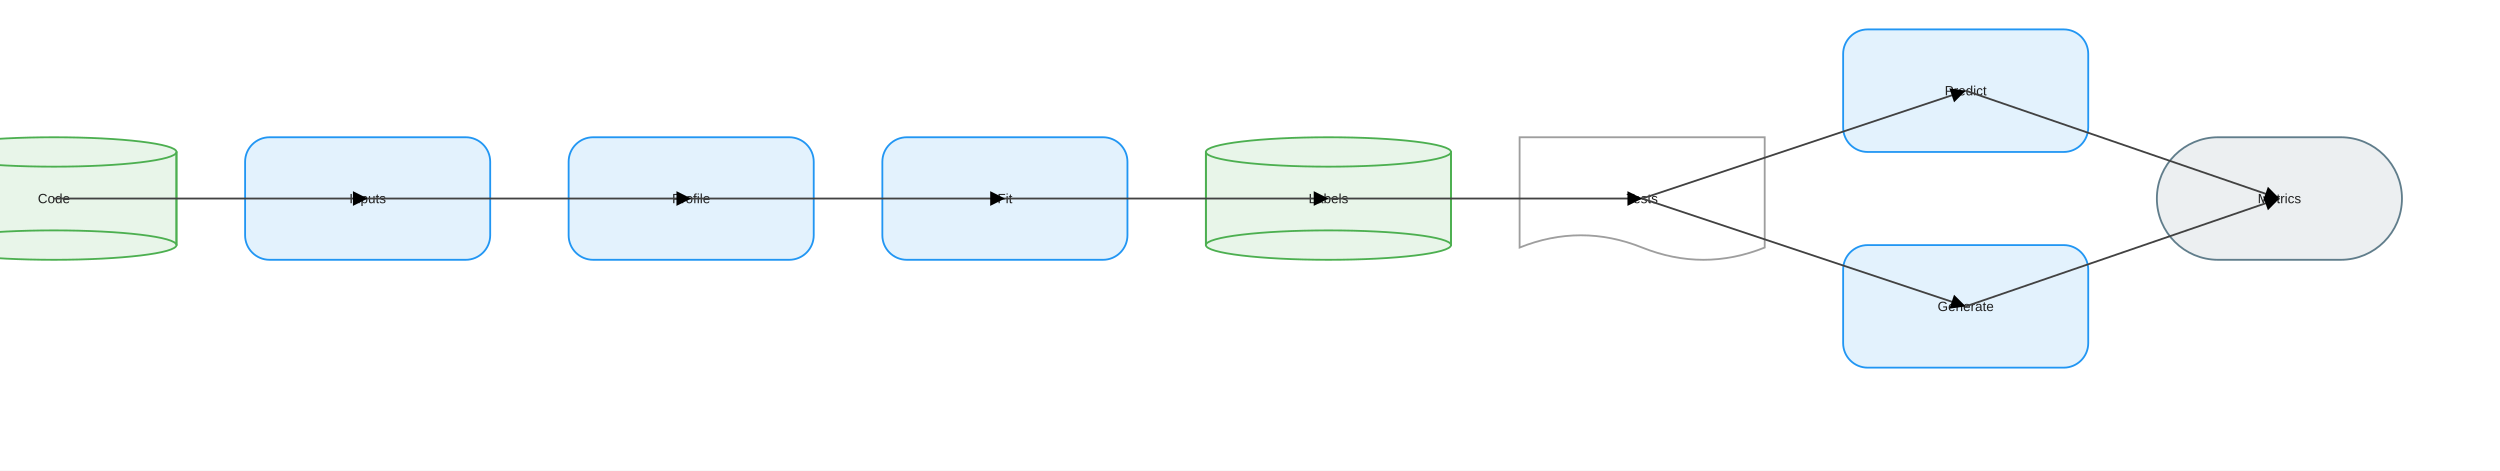
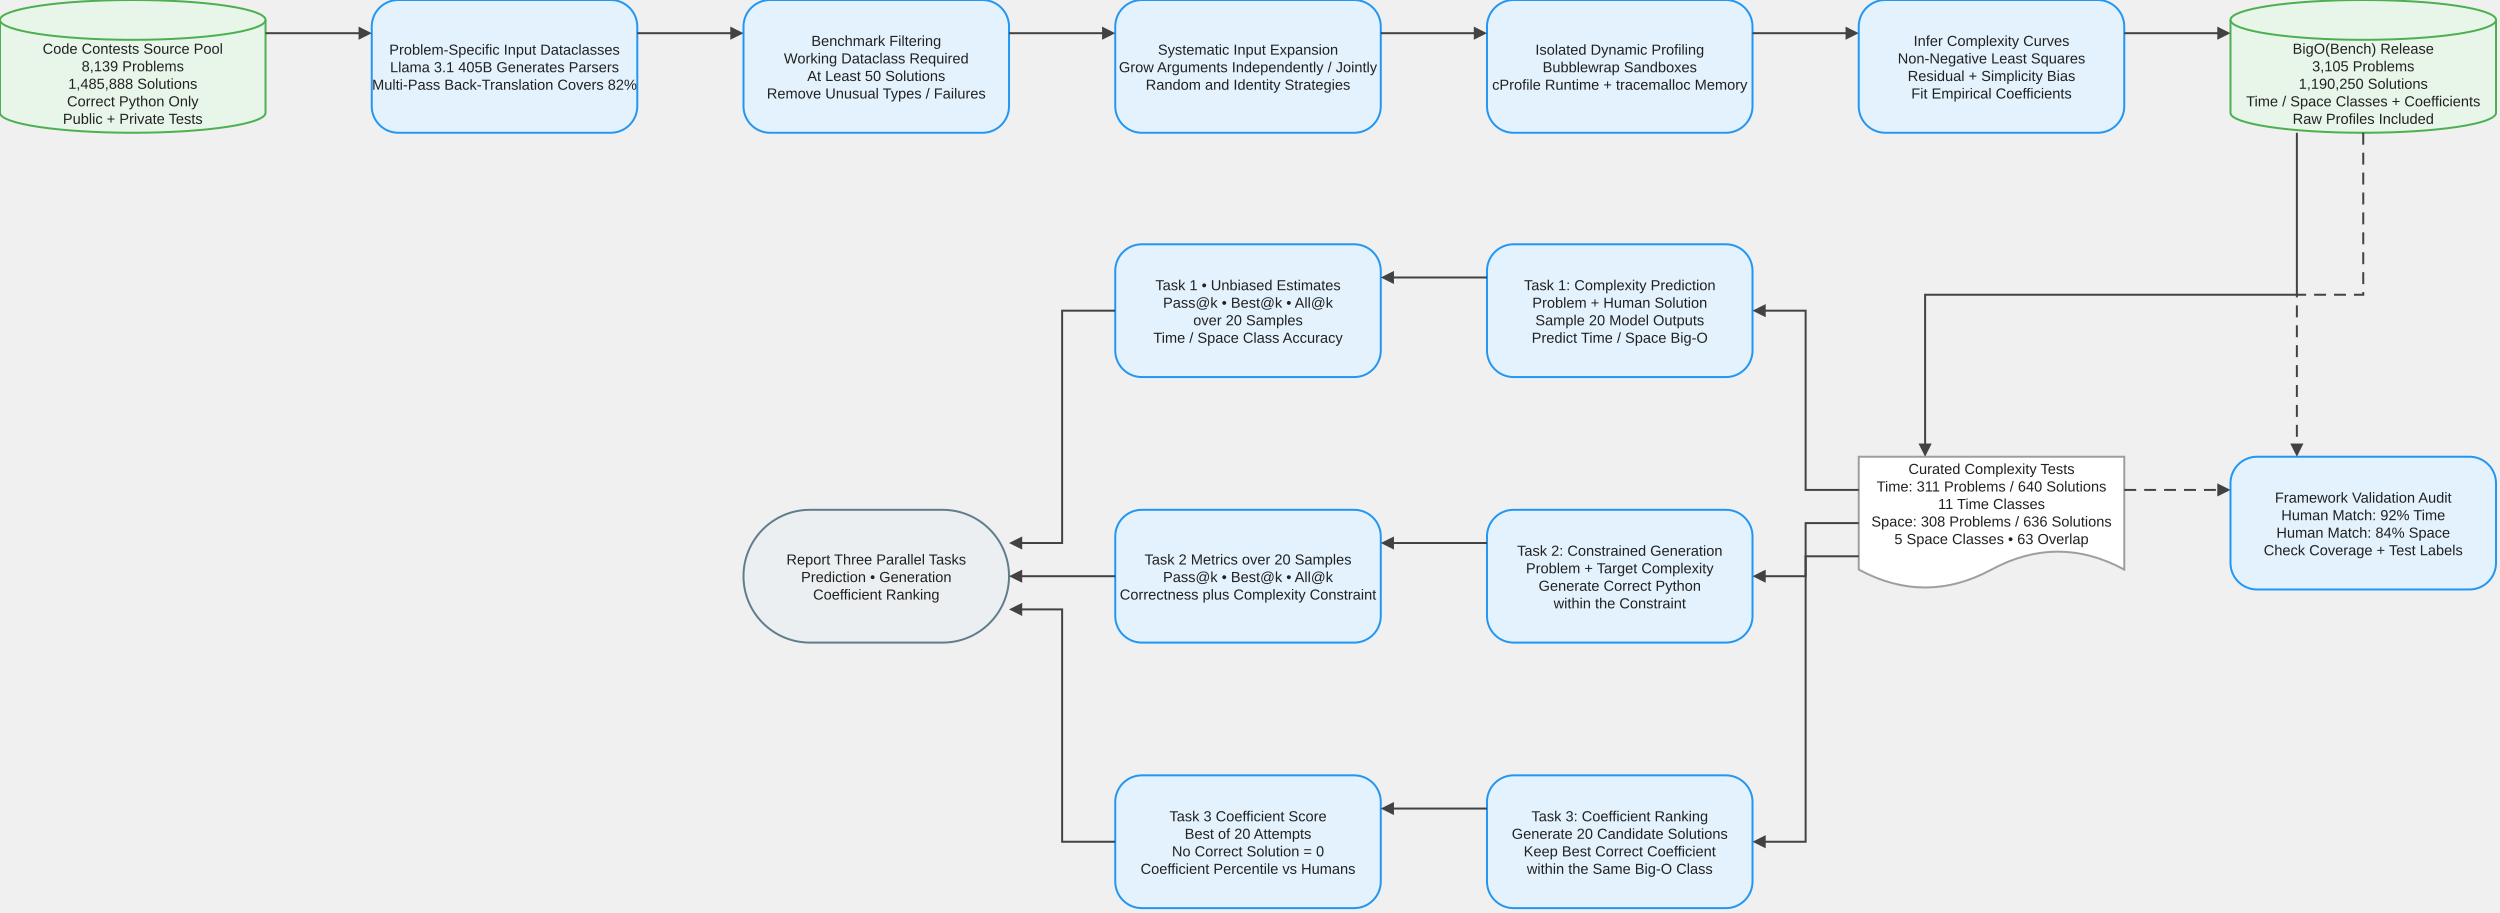
- <svg xmlns="http://www.w3.org/2000/svg" width="2040" height="384" viewBox="0 0 2040 384" data-drawio="PG14R3JhcGhNb2RlbCBkeD0iMTEyMCIgZHk9IjcyMCIgZ3JpZD0iMSIgZ3JpZFNpemU9IjgiIGd1aWRlcz0iMSIgdG9vbHRpcHM9IjEiIGNvbm5lY3Q9IjEiIGFycm93cz0iMSIgZm9sZD0iMSIgcGFnZT0iMSIgcGFnZVNjYWxlPSIxIiBwYWdlV2lkdGg9IjIwNDAiIHBhZ2VIZWlnaHQ9IjM4NCIgbWF0aD0iMSIgYmFja2dyb3VuZD0iI0ZGRkZGRiI+PHJvb3Q+PG14Q2VsbCBpZD0iMCIvPjxteENlbGwgaWQ9IjEiIHBhcmVudD0iMCIvPjxteENlbGwgaWQ9IjIiIHZhbHVlPSJDb2RlIiBzdHlsZT0ic2hhcGU9Y3lsaW5kZXIzO2JvdW5kZWRMYmw9MTtiYWNrZ3JvdW5kT3V0bGluZT0xO3NpemU9MTU7aHRtbD0xO3doaXRlU3BhY2U9d3JhcDtmaWxsQ29sb3I9I0U4RjVFOTtzdHJva2VDb2xvcj0jNENBRjUwO3N0cm9rZVdpZHRoPTEuNTtmb250Q29sb3I9IzIxMjEyMTtmb250U2l6ZT0xMTtmb250RmFtaWx5PUFyaWFsLCBIZWx2ZXRpY2EsIHNhbnMtc2VyaWY7dmVydGljYWxBbGlnbj1taWRkbGU7YWxpZ249Y2VudGVyIiB2ZXJ0ZXg9IjEiIHBhcmVudD0iMSI+PG14R2VvbWV0cnkgeD0iLTU2IiB5PSIxMTIiIHdpZHRoPSIyMDAiIGhlaWdodD0iMTAwIiBhcz0iZ2VvbWV0cnkiLz48L214Q2VsbD48bXhDZWxsIGlkPSIzIiB2YWx1ZT0iSW5wdXRzIiBzdHlsZT0icm91bmRlZD0xO2FyY1NpemU9MjA7aHRtbD0xO3doaXRlU3BhY2U9d3JhcDtmaWxsQ29sb3I9I0UzRjJGRDtzdHJva2VDb2xvcj0jMjE5NkYzO3N0cm9rZVdpZHRoPTEuNTtmb250Q29sb3I9IzIxMjEyMTtmb250U2l6ZT0xMTtmb250RmFtaWx5PUFyaWFsLCBIZWx2ZXRpY2EsIHNhbnMtc2VyaWY7dmVydGljYWxBbGlnbj1taWRkbGU7YWxpZ249Y2VudGVyIiB2ZXJ0ZXg9IjEiIHBhcmVudD0iMSI+PG14R2VvbWV0cnkgeD0iMjAwIiB5PSIxMTIiIHdpZHRoPSIyMDAiIGhlaWdodD0iMTAwIiBhcz0iZ2VvbWV0cnkiLz48L214Q2VsbD48bXhDZWxsIGlkPSI0IiB2YWx1ZT0iUHJvZmlsZSIgc3R5bGU9InJvdW5kZWQ9MTthcmNTaXplPTIwO2h0bWw9MTt3aGl0ZVNwYWNlPXdyYXA7ZmlsbENvbG9yPSNFM0YyRkQ7c3Ryb2tlQ29sb3I9IzIxOTZGMztzdHJva2VXaWR0aD0xLjU7Zm9udENvbG9yPSMyMTIxMjE7Zm9udFNpemU9MTE7Zm9udEZhbWlseT1BcmlhbCwgSGVsdmV0aWNhLCBzYW5zLXNlcmlmO3ZlcnRpY2FsQWxpZ249bWlkZGxlO2FsaWduPWNlbnRlciIgdmVydGV4PSIxIiBwYXJlbnQ9IjEiPjxteEdlb21ldHJ5IHg9IjQ2NCIgeT0iMTEyIiB3aWR0aD0iMjAwIiBoZWlnaHQ9IjEwMCIgYXM9Imdlb21ldHJ5Ii8+PC9teENlbGw+PG14Q2VsbCBpZD0iNSIgdmFsdWU9IkZpdCIgc3R5bGU9InJvdW5kZWQ9MTthcmNTaXplPTIwO2h0bWw9MTt3aGl0ZVNwYWNlPXdyYXA7ZmlsbENvbG9yPSNFM0YyRkQ7c3Ryb2tlQ29sb3I9IzIxOTZGMztzdHJva2VXaWR0aD0xLjU7Zm9udENvbG9yPSMyMTIxMjE7Zm9udFNpemU9MTE7Zm9udEZhbWlseT1BcmlhbCwgSGVsdmV0aWNhLCBzYW5zLXNlcmlmO3ZlcnRpY2FsQWxpZ249bWlkZGxlO2FsaWduPWNlbnRlciIgdmVydGV4PSIxIiBwYXJlbnQ9IjEiPjxteEdlb21ldHJ5IHg9IjcyMCIgeT0iMTEyIiB3aWR0aD0iMjAwIiBoZWlnaHQ9IjEwMCIgYXM9Imdlb21ldHJ5Ii8+PC9teENlbGw+PG14Q2VsbCBpZD0iNiIgdmFsdWU9IkxhYmVscyIgc3R5bGU9InNoYXBlPWN5bGluZGVyMztib3VuZGVkTGJsPTE7YmFja2dyb3VuZE91dGxpbmU9MTtzaXplPTE1O2h0bWw9MTt3aGl0ZVNwYWNlPXdyYXA7ZmlsbENvbG9yPSNFOEY1RTk7c3Ryb2tlQ29sb3I9IzRDQUY1MDtzdHJva2VXaWR0aD0xLjU7Zm9udENvbG9yPSMyMTIxMjE7Zm9udFNpemU9MTE7Zm9udEZhbWlseT1BcmlhbCwgSGVsdmV0aWNhLCBzYW5zLXNlcmlmO3ZlcnRpY2FsQWxpZ249bWlkZGxlO2FsaWduPWNlbnRlciIgdmVydGV4PSIxIiBwYXJlbnQ9IjEiPjxteEdlb21ldHJ5IHg9Ijk4NCIgeT0iMTEyIiB3aWR0aD0iMjAwIiBoZWlnaHQ9IjEwMCIgYXM9Imdlb21ldHJ5Ii8+PC9teENlbGw+PG14Q2VsbCBpZD0iNyIgdmFsdWU9IlRlc3RzIiBzdHlsZT0ic2hhcGU9ZG9jdW1lbnQ7Ym91bmRlZExibD0xO2h0bWw9MTt3aGl0ZVNwYWNlPXdyYXA7ZmlsbENvbG9yPSNGRkZGRkY7c3Ryb2tlQ29sb3I9IzlFOUU5RTtzdHJva2VXaWR0aD0xLjU7Zm9udENvbG9yPSMyMTIxMjE7Zm9udFNpemU9MTE7Zm9udEZhbWlseT1BcmlhbCwgSGVsdmV0aWNhLCBzYW5zLXNlcmlmO3ZlcnRpY2FsQWxpZ249bWlkZGxlO2FsaWduPWNlbnRlciIgdmVydGV4PSIxIiBwYXJlbnQ9IjEiPjxteEdlb21ldHJ5IHg9IjEyNDAiIHk9IjExMiIgd2lkdGg9IjIwMCIgaGVpZ2h0PSIxMDAiIGFzPSJnZW9tZXRyeSIvPjwvbXhDZWxsPjxteENlbGwgaWQ9IjgiIHZhbHVlPSJQcmVkaWN0IiBzdHlsZT0icm91bmRlZD0xO2FyY1NpemU9MjA7aHRtbD0xO3doaXRlU3BhY2U9d3JhcDtmaWxsQ29sb3I9I0UzRjJGRDtzdHJva2VDb2xvcj0jMjE5NkYzO3N0cm9rZVdpZHRoPTEuNTtmb250Q29sb3I9IzIxMjEyMTtmb250U2l6ZT0xMTtmb250RmFtaWx5PUFyaWFsLCBIZWx2ZXRpY2EsIHNhbnMtc2VyaWY7dmVydGljYWxBbGlnbj1taWRkbGU7YWxpZ249Y2VudGVyIiB2ZXJ0ZXg9IjEiIHBhcmVudD0iMSI+PG14R2VvbWV0cnkgeD0iMTUwNCIgeT0iMjQiIHdpZHRoPSIyMDAiIGhlaWdodD0iMTAwIiBhcz0iZ2VvbWV0cnkiLz48L214Q2VsbD48bXhDZWxsIGlkPSI5IiB2YWx1ZT0iR2VuZXJhdGUiIHN0eWxlPSJyb3VuZGVkPTE7YXJjU2l6ZT0yMDtodG1sPTE7d2hpdGVTcGFjZT13cmFwO2ZpbGxDb2xvcj0jRTNGMkZEO3N0cm9rZUNvbG9yPSMyMTk2RjM7c3Ryb2tlV2lkdGg9MS41O2ZvbnRDb2xvcj0jMjEyMTIxO2ZvbnRTaXplPTExO2ZvbnRGYW1pbHk9QXJpYWwsIEhlbHZldGljYSwgc2Fucy1zZXJpZjt2ZXJ0aWNhbEFsaWduPW1pZGRsZTthbGlnbj1jZW50ZXIiIHZlcnRleD0iMSIgcGFyZW50PSIxIj48bXhHZW9tZXRyeSB4PSIxNTA0IiB5PSIyMDAiIHdpZHRoPSIyMDAiIGhlaWdodD0iMTAwIiBhcz0iZ2VvbWV0cnkiLz48L214Q2VsbD48bXhDZWxsIGlkPSIxMCIgdmFsdWU9Ik1ldHJpY3MiIHN0eWxlPSJyb3VuZGVkPTE7YXJjU2l6ZT01MDtodG1sPTE7d2hpdGVTcGFjZT13cmFwO2ZpbGxDb2xvcj0jRUNFRkYxO3N0cm9rZUNvbG9yPSM2MDdEOEI7c3Ryb2tlV2lkdGg9MS41O2ZvbnRDb2xvcj0jMjEyMTIxO2ZvbnRTaXplPTExO2ZvbnRGYW1pbHk9QXJpYWwsIEhlbHZldGljYSwgc2Fucy1zZXJpZjt2ZXJ0aWNhbEFsaWduPW1pZGRsZTthbGlnbj1jZW50ZXIiIHZlcnRleD0iMSIgcGFyZW50PSIxIj48bXhHZW9tZXRyeSB4PSIxNzYwIiB5PSIxMTIiIHdpZHRoPSIyMDAiIGhlaWdodD0iMTAwIiBhcz0iZ2VvbWV0cnkiLz48L214Q2VsbD48bXhDZWxsIGlkPSIxMSIgdmFsdWU9IiIgc3R5bGU9ImVkZ2VTdHlsZT1vcnRob2dvbmFsRWRnZVN0eWxlO3JvdW5kZWQ9MDtvcnRob2dvbmFsTG9vcD0xO2pldHR5U2l6ZT1hdXRvO2h0bWw9MTtzdHJva2VDb2xvcj0jNDI0MjQyO3N0cm9rZVdpZHRoPTEuNTtlbmRBcnJvdz1ibG9jaztlbmRGaWxsPTE7ZXhpdFg9MTtleGl0WT0wLjI1O2V4aXREeD0wO2V4aXREeT0wO2VudHJ5WD0wO2VudHJ5WT0wLjI1O2VudHJ5RHg9MDtlbnRyeUR5PTA7anVtcFN0eWxlPWFyYztqdW1wU2l6ZT04IiBlZGdlPSIxIiBwYXJlbnQ9IjEiIHNvdXJjZT0iMiIgdGFyZ2V0PSIzIj48bXhHZW9tZXRyeSByZWxhdGl2ZT0iMSIgYXM9Imdlb21ldHJ5Ij48L214R2VvbWV0cnk+PC9teENlbGw+PG14Q2VsbCBpZD0iMTIiIHZhbHVlPSIiIHN0eWxlPSJlZGdlU3R5bGU9b3J0aG9nb25hbEVkZ2VTdHlsZTtyb3VuZGVkPTA7b3J0aG9nb25hbExvb3A9MTtqZXR0eVNpemU9YXV0bztodG1sPTE7c3Ryb2tlQ29sb3I9IzQyNDI0MjtzdHJva2VXaWR0aD0xLjU7ZW5kQXJyb3c9YmxvY2s7ZW5kRmlsbD0xO2V4aXRYPTE7ZXhpdFk9MC4yNTtleGl0RHg9MDtleGl0RHk9MDtlbnRyeVg9MDtlbnRyeVk9MC4yNTtlbnRyeUR4PTA7ZW50cnlEeT0wO2p1bXBTdHlsZT1hcmM7anVtcFNpemU9OCIgZWRnZT0iMSIgcGFyZW50PSIxIiBzb3VyY2U9IjMiIHRhcmdldD0iNCI+PG14R2VvbWV0cnkgcmVsYXRpdmU9IjEiIGFzPSJnZW9tZXRyeSI+PC9teEdlb21ldHJ5PjwvbXhDZWxsPjxteENlbGwgaWQ9IjEzIiB2YWx1ZT0iIiBzdHlsZT0iZWRnZVN0eWxlPW9ydGhvZ29uYWxFZGdlU3R5bGU7cm91bmRlZD0wO29ydGhvZ29uYWxMb29wPTE7amV0dHlTaXplPWF1dG87aHRtbD0xO3N0cm9rZUNvbG9yPSM0MjQyNDI7c3Ryb2tlV2lkdGg9MS41O2VuZEFycm93PWJsb2NrO2VuZEZpbGw9MTtleGl0WD0xO2V4aXRZPTAuMjU7ZXhpdER4PTA7ZXhpdER5PTA7ZW50cnlYPTA7ZW50cnlZPTAuMjU7ZW50cnlEeD0wO2VudHJ5RHk9MDtqdW1wU3R5bGU9YXJjO2p1bXBTaXplPTgiIGVkZ2U9IjEiIHBhcmVudD0iMSIgc291cmNlPSI0IiB0YXJnZXQ9IjUiPjxteEdlb21ldHJ5IHJlbGF0aXZlPSIxIiBhcz0iZ2VvbWV0cnkiPjwvbXhHZW9tZXRyeT48L214Q2VsbD48bXhDZWxsIGlkPSIxNCIgdmFsdWU9IiIgc3R5bGU9ImVkZ2VTdHlsZT1vcnRob2dvbmFsRWRnZVN0eWxlO3JvdW5kZWQ9MDtvcnRob2dvbmFsTG9vcD0xO2pldHR5U2l6ZT1hdXRvO2h0bWw9MTtzdHJva2VDb2xvcj0jNDI0MjQyO3N0cm9rZVdpZHRoPTEuNTtlbmRBcnJvdz1ibG9jaztlbmRGaWxsPTE7ZXhpdFg9MTtleGl0WT0wLjI1O2V4aXREeD0wO2V4aXREeT0wO2VudHJ5WD0wO2VudHJ5WT0wLjI1O2VudHJ5RHg9MDtlbnRyeUR5PTA7anVtcFN0eWxlPWFyYztqdW1wU2l6ZT04IiBlZGdlPSIxIiBwYXJlbnQ9IjEiIHNvdXJjZT0iNSIgdGFyZ2V0PSI2Ij48bXhHZW9tZXRyeSByZWxhdGl2ZT0iMSIgYXM9Imdlb21ldHJ5Ij48L214R2VvbWV0cnk+PC9teENlbGw+PG14Q2VsbCBpZD0iMTUiIHZhbHVlPSIiIHN0eWxlPSJlZGdlU3R5bGU9b3J0aG9nb25hbEVkZ2VTdHlsZTtyb3VuZGVkPTA7b3J0aG9nb25hbExvb3A9MTtqZXR0eVNpemU9YXV0bztodG1sPTE7c3Ryb2tlQ29sb3I9IzQyNDI0MjtzdHJva2VXaWR0aD0xLjU7ZW5kQXJyb3c9YmxvY2s7ZW5kRmlsbD0xO2V4aXRYPTE7ZXhpdFk9MC4yNTtleGl0RHg9MDtleGl0RHk9MDtlbnRyeVg9MDtlbnRyeVk9MC4yNTtlbnRyeUR4PTA7ZW50cnlEeT0wO2p1bXBTdHlsZT1hcmM7anVtcFNpemU9OCIgZWRnZT0iMSIgcGFyZW50PSIxIiBzb3VyY2U9IjYiIHRhcmdldD0iNyI+PG14R2VvbWV0cnkgcmVsYXRpdmU9IjEiIGFzPSJnZW9tZXRyeSI+PC9teEdlb21ldHJ5PjwvbXhDZWxsPjxteENlbGwgaWQ9IjE2IiB2YWx1ZT0iIiBzdHlsZT0iZWRnZVN0eWxlPW9ydGhvZ29uYWxFZGdlU3R5bGU7cm91bmRlZD0wO29ydGhvZ29uYWxMb29wPTE7amV0dHlTaXplPWF1dG87aHRtbD0xO3N0cm9rZUNvbG9yPSM0MjQyNDI7c3Ryb2tlV2lkdGg9MS41O2VuZEFycm93PWJsb2NrO2VuZEZpbGw9MTtleGl0WD0xO2V4aXRZPTAuMjU7ZXhpdER4PTA7ZXhpdER5PTA7ZW50cnlYPTA7ZW50cnlZPTAuMjU7ZW50cnlEeD0wO2VudHJ5RHk9MDtqdW1wU3R5bGU9YXJjO2p1bXBTaXplPTgiIGVkZ2U9IjEiIHBhcmVudD0iMSIgc291cmNlPSI3IiB0YXJnZXQ9IjgiPjxteEdlb21ldHJ5IHJlbGF0aXZlPSIxIiBhcz0iZ2VvbWV0cnkiPjwvbXhHZW9tZXRyeT48L214Q2VsbD48bXhDZWxsIGlkPSIxNyIgdmFsdWU9IiIgc3R5bGU9ImVkZ2VTdHlsZT1vcnRob2dvbmFsRWRnZVN0eWxlO3JvdW5kZWQ9MDtvcnRob2dvbmFsTG9vcD0xO2pldHR5U2l6ZT1hdXRvO2h0bWw9MTtzdHJva2VDb2xvcj0jNDI0MjQyO3N0cm9rZVdpZHRoPTEuNTtlbmRBcnJvdz1ibG9jaztlbmRGaWxsPTE7ZXhpdFg9MTtleGl0WT0wLjU7ZXhpdER4PTA7ZXhpdER5PTA7ZW50cnlYPTA7ZW50cnlZPTAuMjU7ZW50cnlEeD0wO2VudHJ5RHk9MDtqdW1wU3R5bGU9YXJjO2p1bXBTaXplPTgiIGVkZ2U9IjEiIHBhcmVudD0iMSIgc291cmNlPSI3IiB0YXJnZXQ9IjkiPjxteEdlb21ldHJ5IHJlbGF0aXZlPSIxIiBhcz0iZ2VvbWV0cnkiPjwvbXhHZW9tZXRyeT48L214Q2VsbD48bXhDZWxsIGlkPSIxOCIgdmFsdWU9IiIgc3R5bGU9ImVkZ2VTdHlsZT1vcnRob2dvbmFsRWRnZVN0eWxlO3JvdW5kZWQ9MDtvcnRob2dvbmFsTG9vcD0xO2pldHR5U2l6ZT1hdXRvO2h0bWw9MTtzdHJva2VDb2xvcj0jNDI0MjQyO3N0cm9rZVdpZHRoPTEuNTtlbmRBcnJvdz1ibG9jaztlbmRGaWxsPTE7ZXhpdFg9MTtleGl0WT0wLjI1O2V4aXREeD0wO2V4aXREeT0wO2VudHJ5WD0wO2VudHJ5WT0wLjI1O2VudHJ5RHg9MDtlbnRyeUR5PTA7anVtcFN0eWxlPWFyYztqdW1wU2l6ZT04IiBlZGdlPSIxIiBwYXJlbnQ9IjEiIHNvdXJjZT0iOCIgdGFyZ2V0PSIxMCI+PG14R2VvbWV0cnkgcmVsYXRpdmU9IjEiIGFzPSJnZW9tZXRyeSI+PC9teEdlb21ldHJ5PjwvbXhDZWxsPjxteENlbGwgaWQ9IjE5IiB2YWx1ZT0iIiBzdHlsZT0iZWRnZVN0eWxlPW9ydGhvZ29uYWxFZGdlU3R5bGU7cm91bmRlZD0wO29ydGhvZ29uYWxMb29wPTE7amV0dHlTaXplPWF1dG87aHRtbD0xO3N0cm9rZUNvbG9yPSM0MjQyNDI7c3Ryb2tlV2lkdGg9MS41O2VuZEFycm93PWJsb2NrO2VuZEZpbGw9MTtleGl0WD0xO2V4aXRZPTAuMjU7ZXhpdER4PTA7ZXhpdER5PTA7ZW50cnlYPTA7ZW50cnlZPTAuNTtlbnRyeUR4PTA7ZW50cnlEeT0wO2p1bXBTdHlsZT1hcmM7anVtcFNpemU9OCIgZWRnZT0iMSIgcGFyZW50PSIxIiBzb3VyY2U9IjkiIHRhcmdldD0iMTAiPjxteEdlb21ldHJ5IHJlbGF0aXZlPSIxIiBhcz0iZ2VvbWV0cnkiPjwvbXhHZW9tZXRyeT48L214Q2VsbD48L3Jvb3Q+PC9teEdyYXBoTW9kZWw+">
-   <defs>
-     <marker id="arrow-block" viewBox="0 0 10 10" refX="10" refY="5" markerWidth="8" markerHeight="8" orient="auto-start-reverse">
-       <path d="M 0 0 L 10 5 L 0 10 Z" fill="currentColor" />
-     </marker>
-     <marker id="arrow-open" viewBox="0 0 10 10" refX="10" refY="5" markerWidth="8" markerHeight="8" orient="auto-start-reverse">
-       <path d="M 0 0 L 10 5 L 0 10" fill="none" stroke="currentColor" stroke-width="1.5" />
-     </marker>
-     <marker id="arrow-classic" viewBox="0 0 10 10" refX="10" refY="5" markerWidth="8" markerHeight="8" orient="auto-start-reverse">
-       <path d="M 0 0 L 10 5 L 0 10 L 3 5 Z" fill="currentColor" />
-     </marker>
-     <marker id="arrow-diamond" viewBox="0 0 12 12" refX="12" refY="6" markerWidth="10" markerHeight="10" orient="auto-start-reverse">
-       <path d="M 0 6 L 6 0 L 12 6 L 6 12 Z" fill="currentColor" />
-     </marker>
-   </defs>
-   <rect width="100%" height="100%" fill="#FFFFFF" />
-   <rect x="-56" y="124" width="200" height="76" fill="#E8F5E9" stroke="#4CAF50" stroke-width="1.5" />
-   <ellipse cx="44" cy="200" rx="100" ry="12" fill="#E8F5E9" stroke="#4CAF50" stroke-width="1.5" />
-   <ellipse cx="44" cy="124" rx="100" ry="12" fill="#E8F5E9" stroke="#4CAF50" stroke-width="1.5" />
-   <line x1="-56" y1="124" x2="-56" y2="200" stroke="#4CAF50" stroke-width="1.5" />
-   <line x1="144" y1="124" x2="144" y2="200" stroke="#4CAF50" stroke-width="1.5" />
-   <text x="44" y="162" text-anchor="middle" dominant-baseline="central" font-family="Arial, Helvetica, sans-serif" font-size="11" fill="#212121">Code</text>
-   <rect x="200" y="112" width="200" height="100" rx="20" fill="#E3F2FD" stroke="#2196F3" stroke-width="1.5" />
-   <text x="300" y="162" text-anchor="middle" dominant-baseline="central" font-family="Arial, Helvetica, sans-serif" font-size="11" fill="#212121">Inputs</text>
-   <rect x="464" y="112" width="200" height="100" rx="20" fill="#E3F2FD" stroke="#2196F3" stroke-width="1.5" />
-   <text x="564" y="162" text-anchor="middle" dominant-baseline="central" font-family="Arial, Helvetica, sans-serif" font-size="11" fill="#212121">Profile</text>
-   <rect x="720" y="112" width="200" height="100" rx="20" fill="#E3F2FD" stroke="#2196F3" stroke-width="1.5" />
-   <text x="820" y="162" text-anchor="middle" dominant-baseline="central" font-family="Arial, Helvetica, sans-serif" font-size="11" fill="#212121">Fit</text>
-   <rect x="984" y="124" width="200" height="76" fill="#E8F5E9" stroke="#4CAF50" stroke-width="1.5" />
-   <ellipse cx="1084" cy="200" rx="100" ry="12" fill="#E8F5E9" stroke="#4CAF50" stroke-width="1.5" />
-   <ellipse cx="1084" cy="124" rx="100" ry="12" fill="#E8F5E9" stroke="#4CAF50" stroke-width="1.5" />
-   <line x1="984" y1="124" x2="984" y2="200" stroke="#4CAF50" stroke-width="1.5" />
-   <line x1="1184" y1="124" x2="1184" y2="200" stroke="#4CAF50" stroke-width="1.5" />
-   <text x="1084" y="162" text-anchor="middle" dominant-baseline="central" font-family="Arial, Helvetica, sans-serif" font-size="11" fill="#212121">Labels</text>
-   <path d="M 1240 112 L 1440 112 L 1440 202 Q 1390 222 1340 202 Q 1290 182 1240 202 Z" fill="#FFFFFF" stroke="#9E9E9E" stroke-width="1.5" />
-   <text x="1340" y="162" text-anchor="middle" dominant-baseline="central" font-family="Arial, Helvetica, sans-serif" font-size="11" fill="#212121">Tests</text>
-   <rect x="1504" y="24" width="200" height="100" rx="20" fill="#E3F2FD" stroke="#2196F3" stroke-width="1.5" />
-   <text x="1604" y="74" text-anchor="middle" dominant-baseline="central" font-family="Arial, Helvetica, sans-serif" font-size="11" fill="#212121">Predict</text>
-   <rect x="1504" y="200" width="200" height="100" rx="20" fill="#E3F2FD" stroke="#2196F3" stroke-width="1.5" />
-   <text x="1604" y="250" text-anchor="middle" dominant-baseline="central" font-family="Arial, Helvetica, sans-serif" font-size="11" fill="#212121">Generate</text>
-   <rect x="1760" y="112" width="200" height="100" rx="50" fill="#ECEFF1" stroke="#607D8B" stroke-width="1.5" />
-   <text x="1860" y="162" text-anchor="middle" dominant-baseline="central" font-family="Arial, Helvetica, sans-serif" font-size="11" fill="#212121">Metrics</text>
-   <line x1="44" y1="162" x2="300" y2="162" stroke="#424242" stroke-width="1.5" marker-end="url(#arrow-block)" style="color: #424242" fill="none" />
-   <line x1="300" y1="162" x2="564" y2="162" stroke="#424242" stroke-width="1.5" marker-end="url(#arrow-block)" style="color: #424242" fill="none" />
-   <line x1="564" y1="162" x2="820" y2="162" stroke="#424242" stroke-width="1.5" marker-end="url(#arrow-block)" style="color: #424242" fill="none" />
-   <line x1="820" y1="162" x2="1084" y2="162" stroke="#424242" stroke-width="1.5" marker-end="url(#arrow-block)" style="color: #424242" fill="none" />
-   <line x1="1084" y1="162" x2="1340" y2="162" stroke="#424242" stroke-width="1.5" marker-end="url(#arrow-block)" style="color: #424242" fill="none" />
-   <line x1="1340" y1="162" x2="1604" y2="74" stroke="#424242" stroke-width="1.5" marker-end="url(#arrow-block)" style="color: #424242" fill="none" />
-   <line x1="1340" y1="162" x2="1604" y2="250" stroke="#424242" stroke-width="1.5" marker-end="url(#arrow-block)" style="color: #424242" fill="none" />
-   <line x1="1604" y1="74" x2="1860" y2="162" stroke="#424242" stroke-width="1.5" marker-end="url(#arrow-block)" style="color: #424242" fill="none" />
-   <line x1="1604" y1="250" x2="1860" y2="162" stroke="#424242" stroke-width="1.5" marker-end="url(#arrow-block)" style="color: #424242" fill="none" />
+ <svg xmlns="http://www.w3.org/2000/svg" style="background: transparent; background-color: transparent; color-scheme: light;" version="1.1" width="1883px" height="687px" viewBox="0 0 1883 687">
+   <defs />
+   <g>
+     <g data-cell-id="0">
+       <g data-cell-id="1">
+         <g data-cell-id="2">
+           <g>
+             <path d="M 0 15 C 0 6.72 44.77 0 100 0 C 126.52 0 151.96 1.58 170.71 4.39 C 189.46 7.21 200 11.02 200 15 L 200 85 C 200 93.28 155.23 100 100 100 C 44.77 100 0 93.28 0 85 Z" fill="#e8f5e9" stroke="#4caf50" stroke-width="1.5" stroke-miterlimit="10" pointer-events="all" style="fill: rgb(232, 245, 233); stroke: rgb(76, 175, 80);" />
+             <path d="M 200 15 C 200 23.28 155.23 30 100 30 C 44.77 30 0 23.28 0 15" fill="none" stroke="#4caf50" stroke-width="1.5" stroke-miterlimit="10" pointer-events="all" style="stroke: rgb(76, 175, 80);" />
+           </g>
+           <g>
+             <g fill="#212121" font-family="Arial, Helvetica, sans-serif" text-anchor="middle" data-blockTextHeight="66" font-size="11px" style="fill: rgb(33, 33, 33);">
+               <g transform="translate(100,29.5) scale(1)">
+                 <text y="11" data-line-font-size="11" x="0">
+                   <tspan>Code Contests Source Pool</tspan>
+                 </text>
+                 <text y="24.2" data-line-font-size="11" x="0">
+                   <tspan>8,139 Problems</tspan>
+                 </text>
+                 <text y="37.4" data-line-font-size="11" x="0">
+                   <tspan>1,485,888 Solutions</tspan>
+                 </text>
+                 <text y="50.6" data-line-font-size="11" x="0">
+                   <tspan>Correct Python Only</tspan>
+                 </text>
+                 <text y="63.8" data-line-font-size="11" x="0">
+                   <tspan>Public + Private Tests</tspan>
+                 </text>
+               </g>
+             </g>
+           </g>
+         </g>
+         <g data-cell-id="3">
+           <g>
+             <rect x="280" y="0" width="200" height="100" rx="20" ry="20" fill="#e3f2fd" stroke="#2196f3" stroke-width="1.5" pointer-events="all" style="fill: rgb(227, 242, 253); stroke: rgb(33, 150, 243);" />
+           </g>
+           <g>
+             <g fill="#212121" font-family="Arial, Helvetica, sans-serif" text-anchor="middle" data-blockTextHeight="39.599999999999994" font-size="11px" style="fill: rgb(33, 33, 33);">
+               <g transform="translate(380,30.2) scale(1)">
+                 <text y="11" data-line-font-size="11" x="0">
+                   <tspan>Problem-Specific Input Dataclasses</tspan>
+                 </text>
+                 <text y="24.2" data-line-font-size="11" x="0">
+                   <tspan>Llama 3.1 405B Generates Parsers</tspan>
+                 </text>
+                 <text y="37.4" data-line-font-size="11" x="0">
+                   <tspan>Multi-Pass Back-Translation Covers 82%</tspan>
+                 </text>
+               </g>
+             </g>
+           </g>
+         </g>
+         <g data-cell-id="4">
+           <g>
+             <rect x="560" y="0" width="200" height="100" rx="20" ry="20" fill="#e3f2fd" stroke="#2196f3" stroke-width="1.5" pointer-events="all" style="fill: rgb(227, 242, 253); stroke: rgb(33, 150, 243);" />
+           </g>
+           <g>
+             <g fill="#212121" font-family="Arial, Helvetica, sans-serif" text-anchor="middle" data-blockTextHeight="52.8" font-size="11px" style="fill: rgb(33, 33, 33);">
+               <g transform="translate(660,23.6) scale(1)">
+                 <text y="11" data-line-font-size="11" x="0">
+                   <tspan>Benchmark Filtering</tspan>
+                 </text>
+                 <text y="24.2" data-line-font-size="11" x="0">
+                   <tspan>Working Dataclass Required</tspan>
+                 </text>
+                 <text y="37.4" data-line-font-size="11" x="0">
+                   <tspan>At Least 50 Solutions</tspan>
+                 </text>
+                 <text y="50.6" data-line-font-size="11" x="0">
+                   <tspan>Remove Unusual Types / Failures</tspan>
+                 </text>
+               </g>
+             </g>
+           </g>
+         </g>
+         <g data-cell-id="5">
+           <g>
+             <rect x="840" y="0" width="200" height="100" rx="20" ry="20" fill="#e3f2fd" stroke="#2196f3" stroke-width="1.5" pointer-events="all" style="fill: rgb(227, 242, 253); stroke: rgb(33, 150, 243);" />
+           </g>
+           <g>
+             <g fill="#212121" font-family="Arial, Helvetica, sans-serif" text-anchor="middle" data-blockTextHeight="39.599999999999994" font-size="11px" style="fill: rgb(33, 33, 33);">
+               <g transform="translate(940,30.2) scale(1)">
+                 <text y="11" data-line-font-size="11" x="0">
+                   <tspan>Systematic Input Expansion</tspan>
+                 </text>
+                 <text y="24.2" data-line-font-size="11" x="0">
+                   <tspan>Grow Arguments Independently / Jointly</tspan>
+                 </text>
+                 <text y="37.4" data-line-font-size="11" x="0">
+                   <tspan>Random and Identity Strategies</tspan>
+                 </text>
+               </g>
+             </g>
+           </g>
+         </g>
+         <g data-cell-id="6">
+           <g>
+             <rect x="1120" y="0" width="200" height="100" rx="20" ry="20" fill="#e3f2fd" stroke="#2196f3" stroke-width="1.5" pointer-events="all" style="fill: rgb(227, 242, 253); stroke: rgb(33, 150, 243);" />
+           </g>
+           <g>
+             <g fill="#212121" font-family="Arial, Helvetica, sans-serif" text-anchor="middle" data-blockTextHeight="39.599999999999994" font-size="11px" style="fill: rgb(33, 33, 33);">
+               <g transform="translate(1220,30.2) scale(1)">
+                 <text y="11" data-line-font-size="11" x="0">
+                   <tspan>Isolated Dynamic Profiling</tspan>
+                 </text>
+                 <text y="24.2" data-line-font-size="11" x="0">
+                   <tspan>Bubblewrap Sandboxes</tspan>
+                 </text>
+                 <text y="37.4" data-line-font-size="11" x="0">
+                   <tspan>cProfile Runtime + tracemalloc Memory</tspan>
+                 </text>
+               </g>
+             </g>
+           </g>
+         </g>
+         <g data-cell-id="7">
+           <g>
+             <rect x="1400" y="0" width="200" height="100" rx="20" ry="20" fill="#e3f2fd" stroke="#2196f3" stroke-width="1.5" pointer-events="all" style="fill: rgb(227, 242, 253); stroke: rgb(33, 150, 243);" />
+           </g>
+           <g>
+             <g fill="#212121" font-family="Arial, Helvetica, sans-serif" text-anchor="middle" data-blockTextHeight="52.8" font-size="11px" style="fill: rgb(33, 33, 33);">
+               <g transform="translate(1500,23.6) scale(1)">
+                 <text y="11" data-line-font-size="11" x="0">
+                   <tspan>Infer Complexity Curves</tspan>
+                 </text>
+                 <text y="24.2" data-line-font-size="11" x="0">
+                   <tspan>Non-Negative Least Squares</tspan>
+                 </text>
+                 <text y="37.4" data-line-font-size="11" x="0">
+                   <tspan>Residual + Simplicity Bias</tspan>
+                 </text>
+                 <text y="50.6" data-line-font-size="11" x="0">
+                   <tspan>Fit Empirical Coefficients</tspan>
+                 </text>
+               </g>
+             </g>
+           </g>
+         </g>
+         <g data-cell-id="8">
+           <g>
+             <path d="M 1680 15 C 1680 6.72 1724.77 0 1780 0 C 1806.52 0 1831.96 1.58 1850.71 4.39 C 1869.46 7.21 1880 11.02 1880 15 L 1880 85 C 1880 93.28 1835.23 100 1780 100 C 1724.77 100 1680 93.28 1680 85 Z" fill="#e8f5e9" stroke="#4caf50" stroke-width="1.5" stroke-miterlimit="10" pointer-events="all" style="fill: rgb(232, 245, 233); stroke: rgb(76, 175, 80);" />
+             <path d="M 1880 15 C 1880 23.28 1835.23 30 1780 30 C 1724.77 30 1680 23.28 1680 15" fill="none" stroke="#4caf50" stroke-width="1.5" stroke-miterlimit="10" pointer-events="all" style="stroke: rgb(76, 175, 80);" />
+           </g>
+           <g>
+             <g fill="#212121" font-family="Arial, Helvetica, sans-serif" text-anchor="middle" data-blockTextHeight="66" font-size="11px" style="fill: rgb(33, 33, 33);">
+               <g transform="translate(1780,29.5) scale(1)">
+                 <text y="11" data-line-font-size="11" x="0">
+                   <tspan>BigO(Bench) Release</tspan>
+                 </text>
+                 <text y="24.2" data-line-font-size="11" x="0">
+                   <tspan>3,105 Problems</tspan>
+                 </text>
+                 <text y="37.4" data-line-font-size="11" x="0">
+                   <tspan>1,190,250 Solutions</tspan>
+                 </text>
+                 <text y="50.6" data-line-font-size="11" x="0">
+                   <tspan>Time / Space Classes + Coefficients</tspan>
+                 </text>
+                 <text y="63.8" data-line-font-size="11" x="0">
+                   <tspan>Raw Profiles Included</tspan>
+                 </text>
+               </g>
+             </g>
+           </g>
+         </g>
+         <g data-cell-id="9">
+           <g>
+             <rect x="1680" y="344" width="200" height="100" rx="20" ry="20" fill="#e3f2fd" stroke="#2196f3" stroke-width="1.5" pointer-events="all" style="fill: rgb(227, 242, 253); stroke: rgb(33, 150, 243);" />
+           </g>
+           <g>
+             <g fill="#212121" font-family="Arial, Helvetica, sans-serif" text-anchor="middle" data-blockTextHeight="52.8" font-size="11px" style="fill: rgb(33, 33, 33);">
+               <g transform="translate(1780,367.6) scale(1)">
+                 <text y="11" data-line-font-size="11" x="0">
+                   <tspan>Framework Validation Audit</tspan>
+                 </text>
+                 <text y="24.2" data-line-font-size="11" x="0">
+                   <tspan>Human Match: 92% Time</tspan>
+                 </text>
+                 <text y="37.4" data-line-font-size="11" x="0">
+                   <tspan>Human Match: 84% Space</tspan>
+                 </text>
+                 <text y="50.6" data-line-font-size="11" x="0">
+                   <tspan>Check Coverage + Test Labels</tspan>
+                 </text>
+               </g>
+             </g>
+           </g>
+         </g>
+         <g data-cell-id="10">
+           <g>
+             <path d="M 1400 344 L 1600 344 L 1600 429 Q 1550 402 1500 429 Q 1450 456 1400 429 L 1400 359 Z" fill="#ffffff" stroke="#9e9e9e" stroke-width="1.5" stroke-miterlimit="10" pointer-events="all" style="fill: rgb(255, 255, 255); stroke: rgb(158, 158, 158);" />
+           </g>
+           <g>
+             <g fill="#212121" font-family="Arial, Helvetica, sans-serif" text-anchor="middle" data-blockTextHeight="66" font-size="11px" style="fill: rgb(33, 33, 33);">
+               <g transform="translate(1500,346) scale(1)">
+                 <text y="11" data-line-font-size="11" x="0">
+                   <tspan>Curated Complexity Tests</tspan>
+                 </text>
+                 <text y="24.2" data-line-font-size="11" x="0">
+                   <tspan>Time: 311 Problems / 640 Solutions</tspan>
+                 </text>
+                 <text y="37.4" data-line-font-size="11" x="0">
+                   <tspan>11 Time Classes</tspan>
+                 </text>
+                 <text y="50.6" data-line-font-size="11" x="0">
+                   <tspan>Space: 308 Problems / 636 Solutions</tspan>
+                 </text>
+                 <text y="63.8" data-line-font-size="11" x="0">
+                   <tspan>5 Space Classes • 63 Overlap</tspan>
+                 </text>
+               </g>
+             </g>
+           </g>
+         </g>
+         <g data-cell-id="11">
+           <g>
+             <rect x="1120" y="184" width="200" height="100" rx="20" ry="20" fill="#e3f2fd" stroke="#2196f3" stroke-width="1.5" pointer-events="all" style="fill: rgb(227, 242, 253); stroke: rgb(33, 150, 243);" />
+           </g>
+           <g>
+             <g fill="#212121" font-family="Arial, Helvetica, sans-serif" text-anchor="middle" data-blockTextHeight="52.8" font-size="11px" style="fill: rgb(33, 33, 33);">
+               <g transform="translate(1220,207.6) scale(1)">
+                 <text y="11" data-line-font-size="11" x="0">
+                   <tspan>Task 1: Complexity Prediction</tspan>
+                 </text>
+                 <text y="24.2" data-line-font-size="11" x="0">
+                   <tspan>Problem + Human Solution</tspan>
+                 </text>
+                 <text y="37.4" data-line-font-size="11" x="0">
+                   <tspan>Sample 20 Model Outputs</tspan>
+                 </text>
+                 <text y="50.6" data-line-font-size="11" x="0">
+                   <tspan>Predict Time / Space Big-O</tspan>
+                 </text>
+               </g>
+             </g>
+           </g>
+         </g>
+         <g data-cell-id="12">
+           <g>
+             <rect x="840" y="184" width="200" height="100" rx="20" ry="20" fill="#e3f2fd" stroke="#2196f3" stroke-width="1.5" pointer-events="all" style="fill: rgb(227, 242, 253); stroke: rgb(33, 150, 243);" />
+           </g>
+           <g>
+             <g fill="#212121" font-family="Arial, Helvetica, sans-serif" text-anchor="middle" data-blockTextHeight="52.8" font-size="11px" style="fill: rgb(33, 33, 33);">
+               <g transform="translate(940,207.6) scale(1)">
+                 <text y="11" data-line-font-size="11" x="0">
+                   <tspan>Task 1 • Unbiased Estimates</tspan>
+                 </text>
+                 <text y="24.2" data-line-font-size="11" x="0">
+                   <tspan>Pass@k • Best@k • All@k</tspan>
+                 </text>
+                 <text y="37.4" data-line-font-size="11" x="0">
+                   <tspan>over 20 Samples</tspan>
+                 </text>
+                 <text y="50.6" data-line-font-size="11" x="0">
+                   <tspan>Time / Space Class Accuracy</tspan>
+                 </text>
+               </g>
+             </g>
+           </g>
+         </g>
+         <g data-cell-id="13">
+           <g>
+             <rect x="1120" y="384" width="200" height="100" rx="20" ry="20" fill="#e3f2fd" stroke="#2196f3" stroke-width="1.5" pointer-events="all" style="fill: rgb(227, 242, 253); stroke: rgb(33, 150, 243);" />
+           </g>
+           <g>
+             <g fill="#212121" font-family="Arial, Helvetica, sans-serif" text-anchor="middle" data-blockTextHeight="52.8" font-size="11px" style="fill: rgb(33, 33, 33);">
+               <g transform="translate(1220,407.6) scale(1)">
+                 <text y="11" data-line-font-size="11" x="0">
+                   <tspan>Task 2: Constrained Generation</tspan>
+                 </text>
+                 <text y="24.2" data-line-font-size="11" x="0">
+                   <tspan>Problem + Target Complexity</tspan>
+                 </text>
+                 <text y="37.4" data-line-font-size="11" x="0">
+                   <tspan>Generate Correct Python</tspan>
+                 </text>
+                 <text y="50.6" data-line-font-size="11" x="0">
+                   <tspan>within the Constraint</tspan>
+                 </text>
+               </g>
+             </g>
+           </g>
+         </g>
+         <g data-cell-id="14">
+           <g>
+             <rect x="840" y="384" width="200" height="100" rx="20" ry="20" fill="#e3f2fd" stroke="#2196f3" stroke-width="1.5" pointer-events="all" style="fill: rgb(227, 242, 253); stroke: rgb(33, 150, 243);" />
+           </g>
+           <g>
+             <g fill="#212121" font-family="Arial, Helvetica, sans-serif" text-anchor="middle" data-blockTextHeight="39.599999999999994" font-size="11px" style="fill: rgb(33, 33, 33);">
+               <g transform="translate(940,414.2) scale(1)">
+                 <text y="11" data-line-font-size="11" x="0">
+                   <tspan>Task 2 Metrics over 20 Samples</tspan>
+                 </text>
+                 <text y="24.2" data-line-font-size="11" x="0">
+                   <tspan>Pass@k • Best@k • All@k</tspan>
+                 </text>
+                 <text y="37.4" data-line-font-size="11" x="0">
+                   <tspan>Correctness plus Complexity Constraint</tspan>
+                 </text>
+               </g>
+             </g>
+           </g>
+         </g>
+         <g data-cell-id="15">
+           <g>
+             <rect x="1120" y="584" width="200" height="100" rx="20" ry="20" fill="#e3f2fd" stroke="#2196f3" stroke-width="1.5" pointer-events="all" style="fill: rgb(227, 242, 253); stroke: rgb(33, 150, 243);" />
+           </g>
+           <g>
+             <g fill="#212121" font-family="Arial, Helvetica, sans-serif" text-anchor="middle" data-blockTextHeight="52.8" font-size="11px" style="fill: rgb(33, 33, 33);">
+               <g transform="translate(1220,607.6) scale(1)">
+                 <text y="11" data-line-font-size="11" x="0">
+                   <tspan>Task 3: Coefficient Ranking</tspan>
+                 </text>
+                 <text y="24.2" data-line-font-size="11" x="0">
+                   <tspan>Generate 20 Candidate Solutions</tspan>
+                 </text>
+                 <text y="37.4" data-line-font-size="11" x="0">
+                   <tspan>Keep Best Correct Coefficient</tspan>
+                 </text>
+                 <text y="50.6" data-line-font-size="11" x="0">
+                   <tspan>within the Same Big-O Class</tspan>
+                 </text>
+               </g>
+             </g>
+           </g>
+         </g>
+         <g data-cell-id="16">
+           <g>
+             <rect x="840" y="584" width="200" height="100" rx="20" ry="20" fill="#e3f2fd" stroke="#2196f3" stroke-width="1.5" pointer-events="all" style="fill: rgb(227, 242, 253); stroke: rgb(33, 150, 243);" />
+           </g>
+           <g>
+             <g fill="#212121" font-family="Arial, Helvetica, sans-serif" text-anchor="middle" data-blockTextHeight="52.8" font-size="11px" style="fill: rgb(33, 33, 33);">
+               <g transform="translate(940,607.6) scale(1)">
+                 <text y="11" data-line-font-size="11" x="0">
+                   <tspan>Task 3 Coefficient Score</tspan>
+                 </text>
+                 <text y="24.2" data-line-font-size="11" x="0">
+                   <tspan>Best of 20 Attempts</tspan>
+                 </text>
+                 <text y="37.4" data-line-font-size="11" x="0">
+                   <tspan>No Correct Solution = 0</tspan>
+                 </text>
+                 <text y="50.6" data-line-font-size="11" x="0">
+                   <tspan>Coefficient Percentile vs Humans</tspan>
+                 </text>
+               </g>
+             </g>
+           </g>
+         </g>
+         <g data-cell-id="17">
+           <g>
+             <rect x="560" y="384" width="200" height="100" rx="50" ry="50" fill="#eceff1" stroke="#607d8b" stroke-width="1.5" pointer-events="all" style="fill: rgb(236, 239, 241); stroke: rgb(96, 125, 139);" />
+           </g>
+           <g>
+             <g fill="#212121" font-family="Arial, Helvetica, sans-serif" text-anchor="middle" data-blockTextHeight="39.599999999999994" font-size="11px" style="fill: rgb(33, 33, 33);">
+               <g transform="translate(660,414.2) scale(1)">
+                 <text y="11" data-line-font-size="11" x="0">
+                   <tspan>Report Three Parallel Tasks</tspan>
+                 </text>
+                 <text y="24.2" data-line-font-size="11" x="0">
+                   <tspan>Prediction • Generation</tspan>
+                 </text>
+                 <text y="37.4" data-line-font-size="11" x="0">
+                   <tspan>Coefficient Ranking</tspan>
+                 </text>
+               </g>
+             </g>
+           </g>
+         </g>
+         <g data-cell-id="18">
+           <g>
+             <path d="M 200 25 L 270.82 25" fill="none" stroke="#424242" stroke-width="1.5" stroke-miterlimit="10" pointer-events="stroke" style="stroke: rgb(66, 66, 66);" />
+             <path d="M 278.32 25 L 270.82 28.75 L 270.82 21.25 Z" fill="#424242" stroke="#424242" stroke-width="1.5" stroke-miterlimit="10" pointer-events="all" style="fill: rgb(66, 66, 66); stroke: rgb(66, 66, 66);" />
+           </g>
+         </g>
+         <g data-cell-id="19">
+           <g>
+             <path d="M 480 25 L 550.82 25" fill="none" stroke="#424242" stroke-width="1.5" stroke-miterlimit="10" pointer-events="stroke" style="stroke: rgb(66, 66, 66);" />
+             <path d="M 558.32 25 L 550.82 28.75 L 550.82 21.25 Z" fill="#424242" stroke="#424242" stroke-width="1.5" stroke-miterlimit="10" pointer-events="all" style="fill: rgb(66, 66, 66); stroke: rgb(66, 66, 66);" />
+           </g>
+         </g>
+         <g data-cell-id="20">
+           <g>
+             <path d="M 760 25 L 830.82 25" fill="none" stroke="#424242" stroke-width="1.5" stroke-miterlimit="10" pointer-events="stroke" style="stroke: rgb(66, 66, 66);" />
+             <path d="M 838.32 25 L 830.82 28.75 L 830.82 21.25 Z" fill="#424242" stroke="#424242" stroke-width="1.5" stroke-miterlimit="10" pointer-events="all" style="fill: rgb(66, 66, 66); stroke: rgb(66, 66, 66);" />
+           </g>
+         </g>
+         <g data-cell-id="21">
+           <g>
+             <path d="M 1040 25 L 1110.82 25" fill="none" stroke="#424242" stroke-width="1.5" stroke-miterlimit="10" pointer-events="stroke" style="stroke: rgb(66, 66, 66);" />
+             <path d="M 1118.32 25 L 1110.82 28.75 L 1110.82 21.25 Z" fill="#424242" stroke="#424242" stroke-width="1.5" stroke-miterlimit="10" pointer-events="all" style="fill: rgb(66, 66, 66); stroke: rgb(66, 66, 66);" />
+           </g>
+         </g>
+         <g data-cell-id="22">
+           <g>
+             <path d="M 1320 25 L 1390.82 25" fill="none" stroke="#424242" stroke-width="1.5" stroke-miterlimit="10" pointer-events="stroke" style="stroke: rgb(66, 66, 66);" />
+             <path d="M 1398.32 25 L 1390.82 28.75 L 1390.82 21.25 Z" fill="#424242" stroke="#424242" stroke-width="1.5" stroke-miterlimit="10" pointer-events="all" style="fill: rgb(66, 66, 66); stroke: rgb(66, 66, 66);" />
+           </g>
+         </g>
+         <g data-cell-id="23">
+           <g>
+             <path d="M 1600 25 L 1670.82 25" fill="none" stroke="#424242" stroke-width="1.5" stroke-miterlimit="10" pointer-events="stroke" style="stroke: rgb(66, 66, 66);" />
+             <path d="M 1678.32 25 L 1670.82 28.75 L 1670.82 21.25 Z" fill="#424242" stroke="#424242" stroke-width="1.5" stroke-miterlimit="10" pointer-events="all" style="fill: rgb(66, 66, 66); stroke: rgb(66, 66, 66);" />
+           </g>
+         </g>
+         <g data-cell-id="24">
+           <g>
+             <path d="M 1730 100 L 1730 222 L 1450 222 L 1450 334.82" fill="none" stroke="#424242" stroke-width="1.5" stroke-miterlimit="10" pointer-events="stroke" style="stroke: rgb(66, 66, 66);" />
+             <path d="M 1450 342.32 L 1446.25 334.82 L 1453.75 334.82 Z" fill="#424242" stroke="#424242" stroke-width="1.5" stroke-miterlimit="10" pointer-events="all" style="fill: rgb(66, 66, 66); stroke: rgb(66, 66, 66);" />
+           </g>
+         </g>
+         <g data-cell-id="25">
+           <g>
+             <path d="M 1780 100 L 1780 222 L 1730 222 L 1730 334.82" fill="none" stroke="#424242" stroke-width="1.5" stroke-miterlimit="10" stroke-dasharray="9 6" pointer-events="stroke" style="stroke: rgb(66, 66, 66);" />
+             <path d="M 1730 342.32 L 1726.25 334.82 L 1733.75 334.82 Z" fill="#424242" stroke="#424242" stroke-width="1.5" stroke-miterlimit="10" pointer-events="all" style="fill: rgb(66, 66, 66); stroke: rgb(66, 66, 66);" />
+           </g>
+         </g>
+         <g data-cell-id="26">
+           <g>
+             <path d="M 1600 369 L 1670.82 369" fill="none" stroke="#424242" stroke-width="1.5" stroke-miterlimit="10" stroke-dasharray="9 6" pointer-events="stroke" style="stroke: rgb(66, 66, 66);" />
+             <path d="M 1678.32 369 L 1670.82 372.75 L 1670.82 365.25 Z" fill="#424242" stroke="#424242" stroke-width="1.5" stroke-miterlimit="10" pointer-events="all" style="fill: rgb(66, 66, 66); stroke: rgb(66, 66, 66);" />
+           </g>
+         </g>
+         <g data-cell-id="27">
+           <g>
+             <path d="M 1400 369 L 1360 369 L 1360 234 L 1329.18 234" fill="none" stroke="#424242" stroke-width="1.5" stroke-miterlimit="10" pointer-events="stroke" style="stroke: rgb(66, 66, 66);" />
+             <path d="M 1321.68 234 L 1329.18 230.25 L 1329.18 237.75 Z" fill="#424242" stroke="#424242" stroke-width="1.5" stroke-miterlimit="10" pointer-events="all" style="fill: rgb(66, 66, 66); stroke: rgb(66, 66, 66);" />
+           </g>
+         </g>
+         <g data-cell-id="28">
+           <g>
+             <path d="M 1400 394 L 1360 394 L 1360 434 L 1329.18 434" fill="none" stroke="#424242" stroke-width="1.5" stroke-miterlimit="10" pointer-events="stroke" style="stroke: rgb(66, 66, 66);" />
+             <path d="M 1321.68 434 L 1329.18 430.25 L 1329.18 437.75 Z" fill="#424242" stroke="#424242" stroke-width="1.5" stroke-miterlimit="10" pointer-events="all" style="fill: rgb(66, 66, 66); stroke: rgb(66, 66, 66);" />
+           </g>
+         </g>
+         <g data-cell-id="29">
+           <g>
+             <path d="M 1400 419 L 1360 419 L 1360 634 L 1329.18 634" fill="none" stroke="#424242" stroke-width="1.5" stroke-miterlimit="10" pointer-events="stroke" style="stroke: rgb(66, 66, 66);" />
+             <path d="M 1321.68 634 L 1329.18 630.25 L 1329.18 637.75 Z" fill="#424242" stroke="#424242" stroke-width="1.5" stroke-miterlimit="10" pointer-events="all" style="fill: rgb(66, 66, 66); stroke: rgb(66, 66, 66);" />
+           </g>
+         </g>
+         <g data-cell-id="30">
+           <g>
+             <path d="M 1120 209 L 1049.18 209" fill="none" stroke="#424242" stroke-width="1.5" stroke-miterlimit="10" pointer-events="stroke" style="stroke: rgb(66, 66, 66);" />
+             <path d="M 1041.68 209 L 1049.18 205.25 L 1049.18 212.75 Z" fill="#424242" stroke="#424242" stroke-width="1.5" stroke-miterlimit="10" pointer-events="all" style="fill: rgb(66, 66, 66); stroke: rgb(66, 66, 66);" />
+           </g>
+         </g>
+         <g data-cell-id="31">
+           <g>
+             <path d="M 1120 409 L 1049.18 409" fill="none" stroke="#424242" stroke-width="1.5" stroke-miterlimit="10" pointer-events="stroke" style="stroke: rgb(66, 66, 66);" />
+             <path d="M 1041.68 409 L 1049.18 405.25 L 1049.18 412.75 Z" fill="#424242" stroke="#424242" stroke-width="1.5" stroke-miterlimit="10" pointer-events="all" style="fill: rgb(66, 66, 66); stroke: rgb(66, 66, 66);" />
+           </g>
+         </g>
+         <g data-cell-id="32">
+           <g>
+             <path d="M 1120 609 L 1049.18 609" fill="none" stroke="#424242" stroke-width="1.5" stroke-miterlimit="10" pointer-events="stroke" style="stroke: rgb(66, 66, 66);" />
+             <path d="M 1041.68 609 L 1049.18 605.25 L 1049.18 612.75 Z" fill="#424242" stroke="#424242" stroke-width="1.5" stroke-miterlimit="10" pointer-events="all" style="fill: rgb(66, 66, 66); stroke: rgb(66, 66, 66);" />
+           </g>
+         </g>
+         <g data-cell-id="33">
+           <g>
+             <path d="M 840 234 L 800 234 L 800 409 L 769.18 409" fill="none" stroke="#424242" stroke-width="1.5" stroke-miterlimit="10" pointer-events="stroke" style="stroke: rgb(66, 66, 66);" />
+             <path d="M 761.68 409 L 769.18 405.25 L 769.18 412.75 Z" fill="#424242" stroke="#424242" stroke-width="1.5" stroke-miterlimit="10" pointer-events="all" style="fill: rgb(66, 66, 66); stroke: rgb(66, 66, 66);" />
+           </g>
+         </g>
+         <g data-cell-id="34">
+           <g>
+             <path d="M 840 434 L 769.18 434" fill="none" stroke="#424242" stroke-width="1.5" stroke-miterlimit="10" pointer-events="stroke" style="stroke: rgb(66, 66, 66);" />
+             <path d="M 761.68 434 L 769.18 430.25 L 769.18 437.75 Z" fill="#424242" stroke="#424242" stroke-width="1.5" stroke-miterlimit="10" pointer-events="all" style="fill: rgb(66, 66, 66); stroke: rgb(66, 66, 66);" />
+           </g>
+         </g>
+         <g data-cell-id="35">
+           <g>
+             <path d="M 840 634 L 800 634 L 800 459 L 769.18 459" fill="none" stroke="#424242" stroke-width="1.5" stroke-miterlimit="10" pointer-events="stroke" style="stroke: rgb(66, 66, 66);" />
+             <path d="M 761.68 459 L 769.18 455.25 L 769.18 462.75 Z" fill="#424242" stroke="#424242" stroke-width="1.5" stroke-miterlimit="10" pointer-events="all" style="fill: rgb(66, 66, 66); stroke: rgb(66, 66, 66);" />
+           </g>
+         </g>
+       </g>
+     </g>
+   </g>
</svg>
